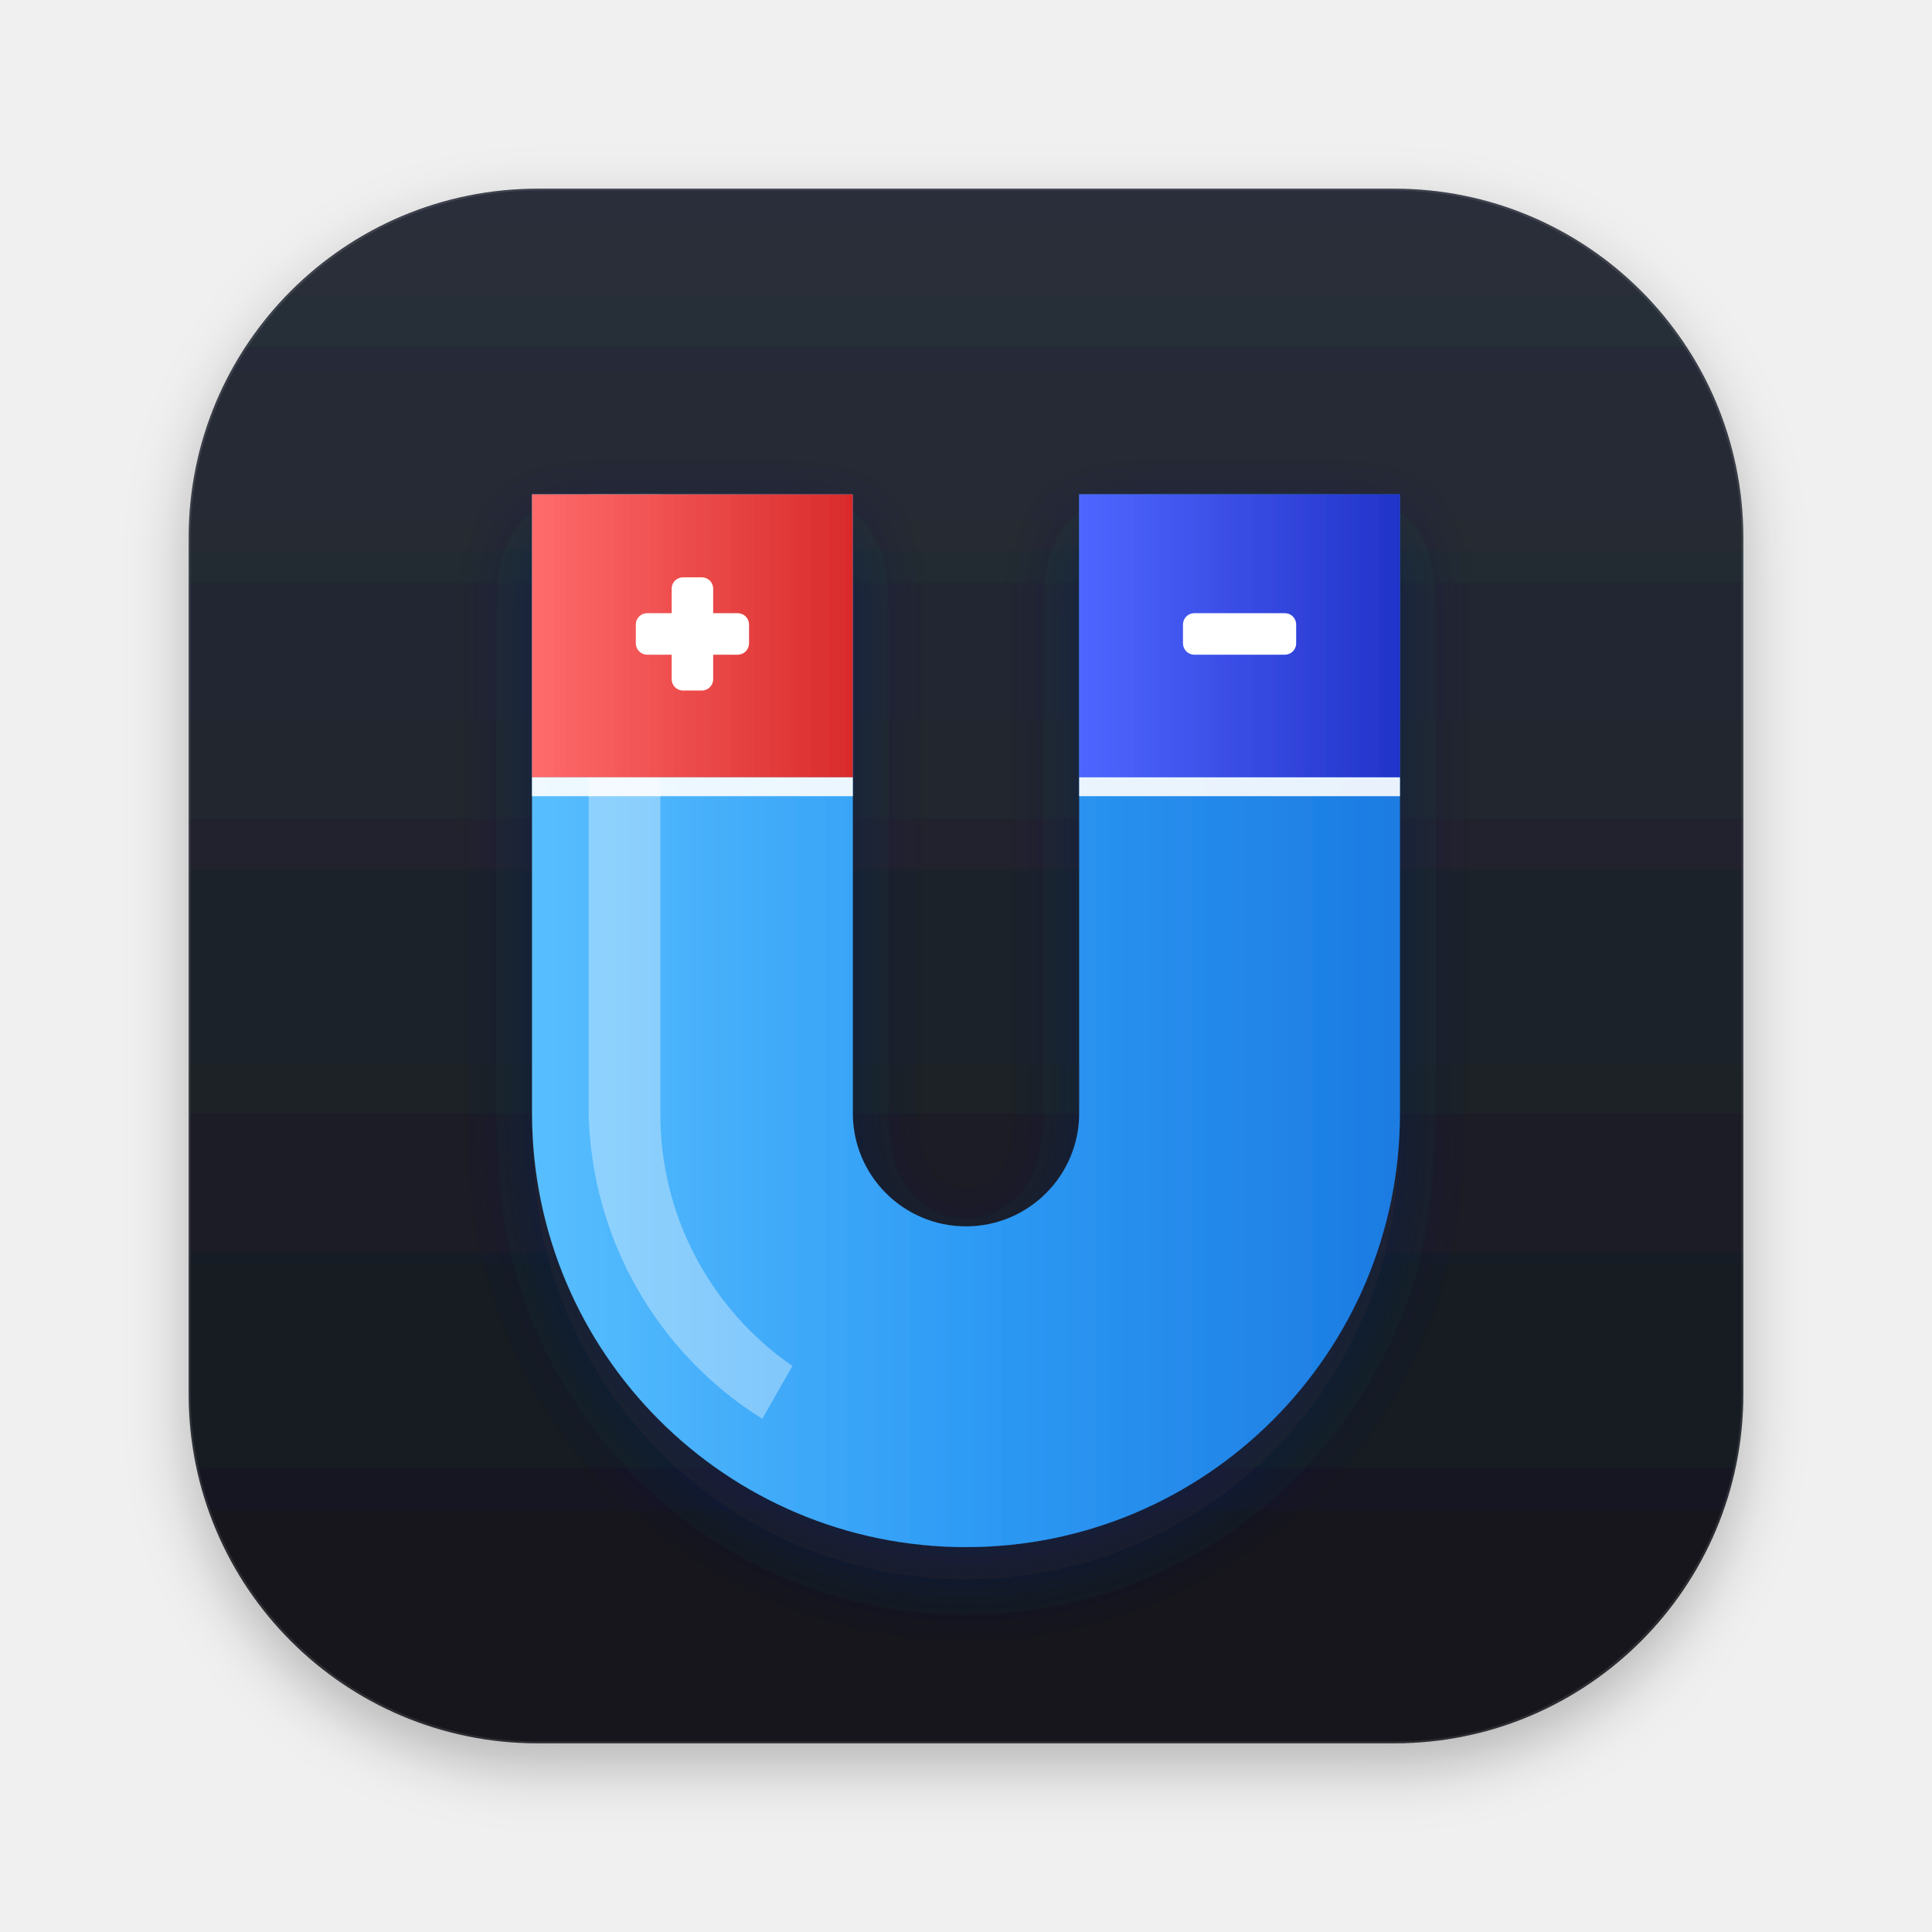
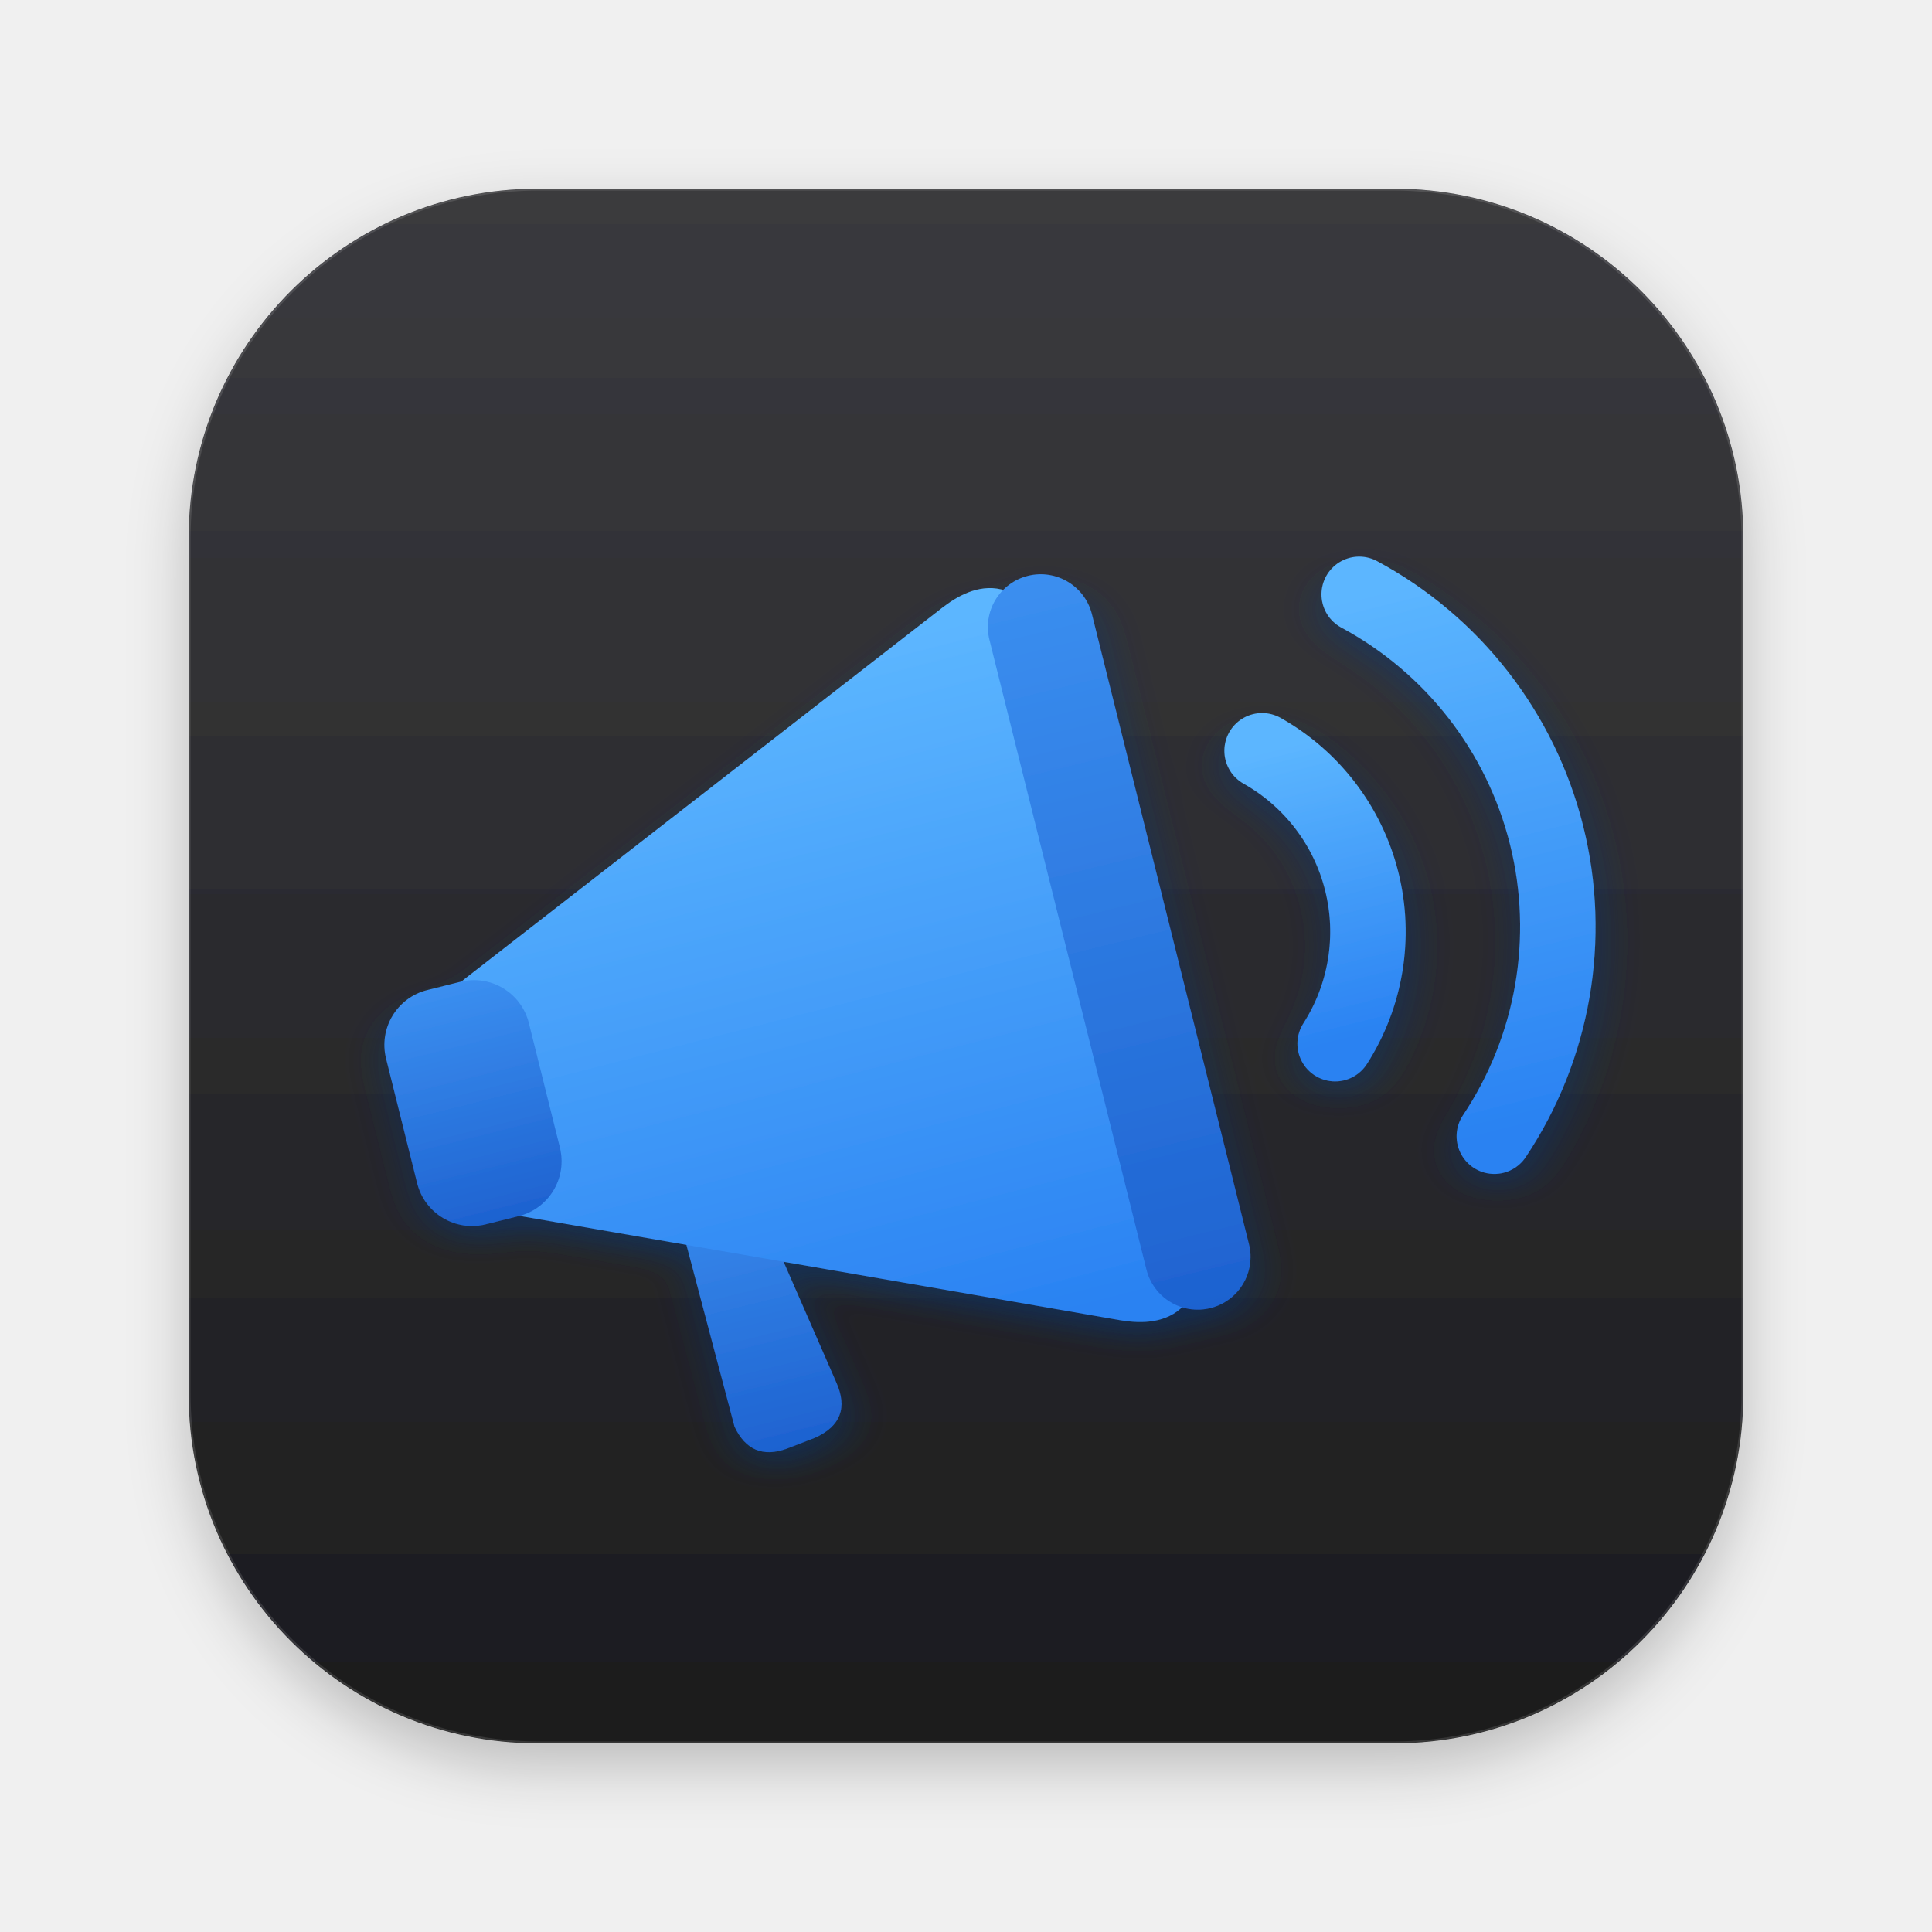
<svg xmlns="http://www.w3.org/2000/svg" width="1024" height="1024" viewBox="0 0 1024 1024">
  <defs>
    <linearGradient id="bg" x1="0" y1="0" x2="0" y2="1">
-       <stop offset="0" stop-color="#2A2F3A" />
-       <stop offset="1" stop-color="#12151B" />
+       <stop offset="0" stop-color="#3A3A3E" />
+       <stop offset="1" stop-color="#1C1C1E" />
    </linearGradient>
-     <linearGradient id="body" x1="0" y1="0" x2="1" y2="0">
-       <stop offset="0" stop-color="#5CC2FF" />
-       <stop offset="0.5" stop-color="#2E9BF5" />
-       <stop offset="1" stop-color="#1A78E0" />
+     <linearGradient id="g" x1="0" y1="0" x2="0" y2="1">
+       <stop offset="0" stop-color="#5CB6FF" />
+       <stop offset="1" stop-color="#2A82F2" />
    </linearGradient>
-     <linearGradient id="red" x1="0" y1="0" x2="1" y2="0">
-       <stop offset="0" stop-color="#FF6B6B" />
-       <stop offset="1" stop-color="#D92B2B" />
-     </linearGradient>
-     <linearGradient id="blue" x1="0" y1="0" x2="1" y2="0">
-       <stop offset="0" stop-color="#4F66FF" />
-       <stop offset="1" stop-color="#2233C9" />
+     <linearGradient id="h" x1="0" y1="0" x2="0" y2="1">
+       <stop offset="0" stop-color="#3B8FF0" />
+       <stop offset="1" stop-color="#1E62D0" />
    </linearGradient>
    <filter id="shadow" x="-20%" y="-20%" width="140%" height="140%">
-       <feDropShadow dx="0" dy="12" stdDeviation="16" flood-color="#000" flood-opacity="0.25" />
+       <feDropShadow dx="0" dy="12" stdDeviation="16" flood-color="#000" flood-opacity="0.22" />
    </filter>
-     <filter id="mshadow" x="-30%" y="-30%" width="160%" height="160%">
-       <feDropShadow dx="0" dy="18" stdDeviation="20" flood-color="#0A2A5A" flood-opacity="0.55" />
+     <filter id="lift" x="-20%" y="-20%" width="140%" height="140%">
+       <feDropShadow dx="0" dy="8" stdDeviation="10" flood-color="#0A3A8A" flood-opacity="0.45" />
    </filter>
-     <clipPath id="mag">
-       <path d="M 282 262 H 452 V 590 A 60 60 0 0 0 572 590 V 262 H 742 V 590 A 230 230 0 0 1 282 590 Z" />
-     </clipPath>
  </defs>
  <g filter="url(#shadow)">
    <rect x="100" y="100" width="824" height="824" rx="185" fill="url(#bg)" />
  </g>
-   <rect x="100.5" y="100.5" width="823" height="823" rx="185" fill="none" stroke="#FFFFFF" stroke-opacity="0.10" />
-   <g filter="url(#mshadow)">
-     <g clip-path="url(#mag)">
-       <rect x="260" y="250" width="504" height="600" fill="url(#body)" />
-       <path d="M 312 262 H 350 V 590 A 162 162 0 0 0 420 724 L 404 752 A 196 196 0 0 1 312 590 Z" fill="#FFFFFF" fill-opacity="0.35" />
-       <rect x="282" y="262" width="170" height="150" fill="url(#red)" />
-       <rect x="572" y="262" width="170" height="150" fill="url(#blue)" />
-       <rect x="260" y="412" width="504" height="10" fill="#FFFFFF" fill-opacity="0.9" />
+   <rect x="100.5" y="100.5" width="823" height="823" rx="185" fill="none" stroke="#FFFFFF" stroke-opacity="0.12" />
+   <g transform="translate(-58 22) rotate(-14 560 500)" filter="url(#lift)">
+     <path d="M 392 560 L 430 560 L 452 690 Q 456 712 434 716 L 418 718 Q 398 720 394 700 Z" fill="url(#h)" />
+     <path d="M 318 448 L 612 318 Q 640 306 640 336 L 640 664 Q 640 694 612 682 L 318 552 Z" fill="url(#g)" stroke="url(#g)" stroke-width="28" stroke-linejoin="round" />
+     <rect x="262" y="436" width="78" height="128" rx="30" fill="url(#h)" />
+     <rect x="626" y="300" width="56" height="400" rx="28" fill="url(#h)" />
+     <g fill="none" stroke="url(#g)" stroke-width="40" stroke-linecap="round">
+       <path d="M 752 420 A 110 110 0 0 1 752 580" />
+       <path d="M 822 352 A 200 200 0 0 1 822 648" />
    </g>
-     <rect x="337" y="325" width="60" height="22" rx="6" fill="#FFFFFF" />
-     <rect x="356" y="306" width="22" height="60" rx="6" fill="#FFFFFF" />
-     <rect x="627" y="325" width="60" height="22" rx="6" fill="#FFFFFF" />
  </g>
</svg>
